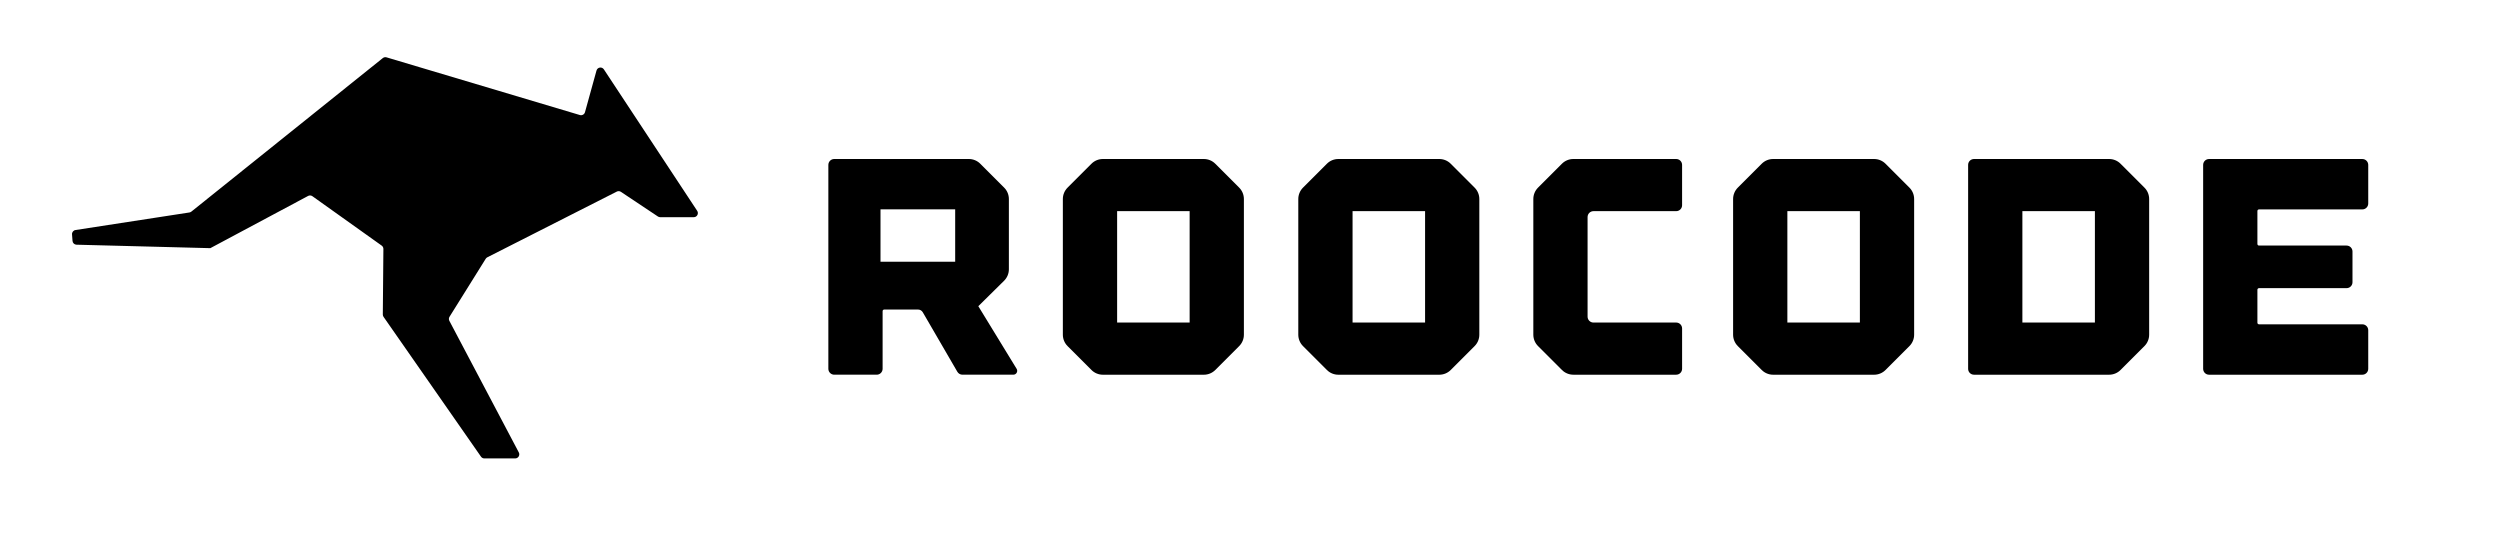
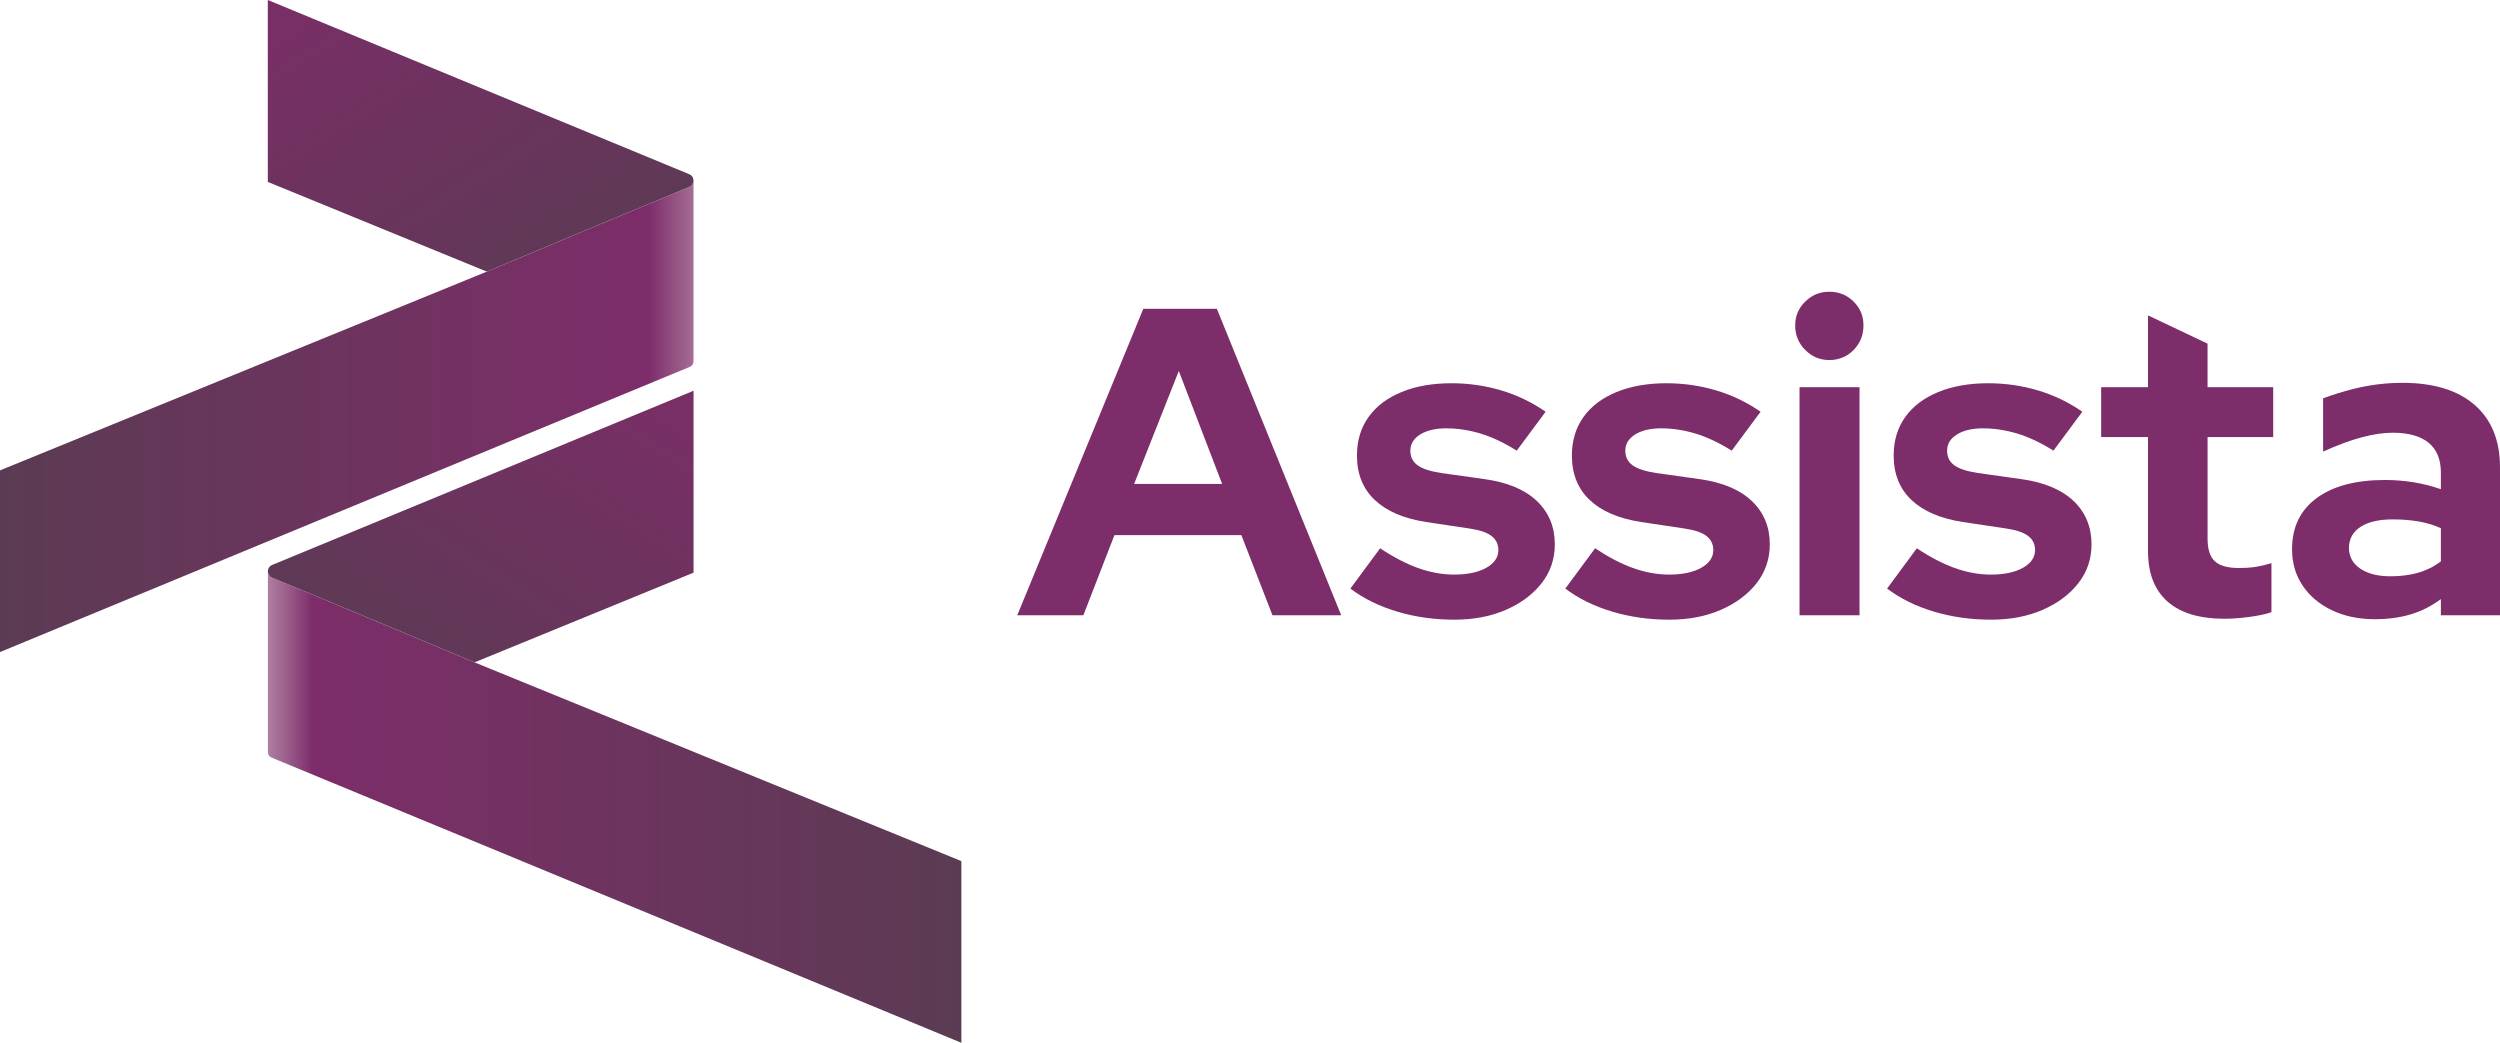
- <svg xmlns="http://www.w3.org/2000/svg" version="1.1" viewBox="0 0 421.086 89.897">
+ <svg xmlns="http://www.w3.org/2000/svg" xmlns:xlink="http://www.w3.org/1999/xlink" id="Layer_2" data-name="Layer 2" viewBox="0 0 2861.28 1193.5">
  <defs>
    <style>
      .cls-1 {
-         fill: #000;
-         stroke-width: 0px;
+         fill: url(#linear-gradient-2);
+       }
+ 
+       .cls-2 {
+         fill: #7d2d69;
+       }
+ 
+       .cls-3 {
+         fill: url(#linear-gradient-4);
+       }
+ 
+       .cls-4 {
+         fill: url(#linear-gradient-3);
+       }
+ 
+       .cls-5 {
+         fill: url(#linear-gradient);
      }
    </style>
+     <linearGradient id="linear-gradient" x1="2157.42" y1="923.76" x2="3097.25" y2="923.76" gradientTransform="translate(3257.72) rotate(-180) scale(1 -1)" gradientUnits="userSpaceOnUse">
+       <stop offset="0" stop-color="#5b3b53" />
+       <stop offset=".79" stop-color="#7d2d69" />
+       <stop offset=".82" stop-color="#9a5c8a" />
+       <stop offset=".87" stop-color="#c5a1bc" />
+       <stop offset=".91" stop-color="#e4d4e0" />
+       <stop offset=".94" stop-color="#f7f3f6" />
+       <stop offset=".96" stop-color="#fff" />
+     </linearGradient>
+     <linearGradient id="linear-gradient-2" x1="3808.17" y1="797.69" x2="3454.83" y2="239.27" gradientTransform="translate(4267.09) rotate(-180) scale(1 -1)" gradientUnits="userSpaceOnUse">
+       <stop offset="0" stop-color="#5b3b53" />
+       <stop offset=".24" stop-color="#67355b" />
+       <stop offset=".65" stop-color="#772f65" />
+       <stop offset=".97" stop-color="#7d2d69" />
+     </linearGradient>
+     <linearGradient id="linear-gradient-3" x1="-778.53" y1="476.56" x2="161.3" y2="476.56" gradientTransform="translate(778.53)" gradientUnits="userSpaceOnUse">
+       <stop offset="0" stop-color="#5b3b53" />
+       <stop offset=".79" stop-color="#7d2d69" />
+       <stop offset=".97" stop-color="#fff" />
+     </linearGradient>
+     <linearGradient id="linear-gradient-4" x1="872.22" y1="350.49" x2="518.88" y2="-207.93" gradientTransform="translate(-230.84)" xlink:href="#linear-gradient-2" />
  </defs>
-   <g id="Layer_1" data-name="Layer 1">
-     <path class="cls-1" d="M100.472,11.879l-1.941,7.02c-.103.372-.491.586-.86.476l-32.564-9.716c-.217-.065-.451-.019-.627.123l-32.251,25.863c-.094.075-.206.125-.326.143l-19.189,2.957c-.355.055-.609.374-.582.732l.083,1.103c.027.352.316.627.669.636l22.289.576.254.007,16.469-8.797c.231-.123.511-.105.724.047l11.668,8.317c.183.13.291.342.289.567l-.098,11.036c-.001.143.042.283.124.4l16.413,23.55c.129.185.34.295.565.295h5.196c.518,0,.851-.551.609-1.01l-11.698-22.161c-.114-.217-.105-.478.025-.686l6.099-9.771c.066-.106.161-.193.272-.249l21.806-11.066c.222-.112.487-.097.693.041l6.231,4.153c.113.075.246.116.382.116h5.661c.548,0,.876-.61.575-1.067l-15.72-23.83c-.325-.493-1.08-.374-1.238.196Z" />
-   </g>
-   <g id="Layer_2" data-name="Layer 2">
+   <g id="Layer_1-2" data-name="Layer 1">
    <g>
-       <path class="cls-1" d="M282.328,54.33h-13.931c-.549,0-.994-.445-.994-.994v-16.776c0-.549.445-.994.994-.994h13.931c.549,0,.994-.445.994-.994v-6.797c0-.549-.445-.994-.994-.994h-17.323c-.72,0-1.411.286-1.92.795l-4.024,4.024c-.509.509-.796,1.2-.796,1.921v22.852c0,.72.286,1.411.796,1.921l4.024,4.023c.509.509,1.2.796,1.921.796h17.323c.549,0,.994-.445.994-.994v-6.797c0-.549-.445-.994-.994-.994Z" />
-       <path class="cls-1" d="M398.893,34.278v-6.501c0-.549-.445-.994-.994-.994h-25.82c-.549,0-.994.445-.994.994v34.344c0,.549.445.994.994.994h25.82c.549,0,.994-.445.994-.994v-6.501c0-.549-.445-.994-.994-.994h-17.406c-.149,0-.269-.12-.269-.269v-5.553c0-.149.12-.269.269-.269h14.752c.549,0,.994-.445.994-.994v-5.185c0-.549-.445-.994-.994-.994h-14.752c-.149,0-.269-.12-.269-.269v-5.553c0-.149.12-.269.269-.269h17.406c.549,0,.994-.445.994-.994Z" />
-       <path class="cls-1" d="M208.718,31.602l-4.024-4.024c-.509-.509-1.2-.796-1.921-.796h-17.011c-.72,0-1.411.286-1.921.796l-4.024,4.024c-.509.509-.796,1.2-.796,1.921v22.852c0,.72.286,1.411.796,1.921l4.024,4.024c.509.509,1.2.796,1.921.796h17.011c.72,0,1.411-.286,1.921-.796l4.024-4.024c.509-.509.796-1.2.796-1.921v-22.852c0-.72-.286-1.411-.796-1.921ZM200.376,54.33h-12.214v-18.763h12.214v18.763Z" />
-       <path class="cls-1" d="M248.374,31.602l-4.024-4.024c-.509-.509-1.2-.796-1.921-.796h-17.011c-.72,0-1.411.286-1.921.796l-4.024,4.024c-.509.509-.796,1.2-.796,1.921v22.852c0,.72.286,1.411.796,1.921l4.024,4.024c.509.509,1.2.796,1.921.796h17.011c.72,0,1.411-.286,1.921-.796l4.024-4.024c.509-.509.796-1.2.796-1.921v-22.852c0-.72-.286-1.411-.796-1.921ZM240.032,54.33h-12.214v-18.763h12.214v18.763Z" />
-       <path class="cls-1" d="M321.611,31.602l-4.024-4.024c-.509-.509-1.2-.796-1.921-.796h-17.011c-.72,0-1.411.286-1.921.796l-4.024,4.024c-.509.509-.796,1.2-.796,1.921v22.852c0,.72.286,1.411.796,1.921l4.024,4.024c.509.509,1.2.796,1.921.796h17.011c.72,0,1.411-.286,1.921-.796l4.024-4.024c.509-.509.796-1.2.796-1.921v-22.852c0-.72-.286-1.411-.796-1.921ZM313.268,54.33h-12.214v-18.763h12.214v18.763Z" />
-       <path class="cls-1" d="M361.196,31.602l-4.024-4.024c-.509-.509-1.2-.796-1.921-.796h-22.757c-.549,0-.994.438-.994.987,0,5.178 0,29.18 0,34.358,0,.549.445.987.994.987h22.757c.72,0,1.411-.286,1.921-.796l4.024-4.024c.509-.509.796-1.2.796-1.921v-22.852c0-.72-.286-1.411-.795-1.921ZM352.853,54.33h-12.214v-18.763h12.214v18.763Z" />
-       <path class="cls-1" d="M171.239,62.128l-6.456-10.554,4.35-4.296c.509-.509.796-1.2.796-1.921v-11.835c0-.72-.286-1.411-.796-1.921l-4.024-4.024c-.509-.509-1.2-.796-1.921-.796h-22.672c-.549,0-.993.445-.993.993v34.344c0,.549.445.994.994.994h7.151c.549,0,.994-.445.994-.994v-9.712c0-.149.12-.269.269-.269h5.695c.33,0,.636.175.802.461l5.822,10.022c.178.305.505.492.858.492h8.572c.506,0,.818-.551.559-.985ZM160.885,44.09h-12.578v-8.835h12.578v8.835Z" />
+       <path class="cls-5" d="M556.47,763.53l-13.32-5.43-231.7-96.88s-4.58-1.83-4.86-7.19v206.87c0,2.68,1.62,5.08,4.09,6.14l789.63,326.46v-207.93l-543.84-222.03Z" />
+       <path class="cls-1" d="M306.57,653.86v.14c.07,2.89,1.69,5.78,4.86,7.19l231.7,96.88,250.66-102.66v-208.21s-482.35,199.4-482.35,199.4c-.07,0-.14.07-.21.07-.14.07-.21.14-.28.14-.28.14-.92.49-1.62,1.06l-.85.85c-.28.28-.56.7-.85,1.13-.14.21-.28.49-.35.78-.21.42-.42.92-.49,1.41-.14.56-.21,1.13-.21,1.83Z" />
+       <path class="cls-4" d="M0,538.36v207.93s789.63-326.46,789.63-326.46c2.47-1.06,4.09-3.45,4.09-6.14v-206.87c-.28,5.36-4.86,7.19-4.86,7.19l-231.7,96.88-13.32,5.43L0,538.36Z" />
+       <path class="cls-3" d="M793.73,206.66v.14c-.07,2.89-1.69,5.78-4.86,7.19l-231.7,96.88-250.66-102.66V0l482.35,199.4c.07,0,.14.07.21.07.14.07.21.14.28.14.28.14.92.49,1.62,1.06l.85.85c.28.28.56.7.85,1.13.14.21.28.49.35.78.21.42.42.92.49,1.41.14.56.21,1.13.21,1.83Z" />
    </g>
+     <g>
+       <path class="cls-2" d="M1392.73,353.44h-84.2l-144.27,350.76h75.66l35.55-91.72h145.3l35.6,91.72h78.66l-142.3-350.76ZM1298.01,553.87l51.14-129.29,49.59,129.29h-100.73Z" />
+       <path class="cls-2" d="M1758.99,573.41c-13.71-13.01-33.58-21.37-59.64-25.03l-50.11-7.04c-12.68-1.97-21.7-4.98-27.05-9.02-5.35-3.99-8.03-9.49-8.03-16.53,0-7.65,3.76-13.85,11.27-18.55,7.56-4.65,17.47-7,29.82-7,13.06,0,26.16,2.02,39.35,6.01,13.2,3.99,26.96,10.52,41.33,19.54l33.06-44.57c-16.01-11.04-33.16-19.21-51.33-24.56-18.22-5.35-37.01-8.03-56.4-8.03-21.7,0-40.76,3.33-57.11,10.05-16.39,6.67-28.98,16.2-37.8,28.55-8.88,12.35-13.29,27.05-13.29,44.1,0,21.04,6.76,37.99,20.29,50.81,13.53,12.87,33.16,21.32,58.89,25.31l50.06,7.51c11.36,1.69,19.63,4.51,24.84,8.55,5.17,3.99,7.75,9.35,7.75,16.01,0,8.36-4.6,15.12-13.76,20.29-9.2,5.21-21.51,7.8-36.87,7.8-13.67,0-27.47-2.54-41.33-7.51-13.85-5.02-28.32-12.54-43.35-22.59l-34.05,46.12c15.03,11.37,32.83,20.15,53.35,26.3,20.52,6.2,42.5,9.3,65.89,9.3,22.03,0,41.66-3.8,58.89-11.32,17.19-7.51,30.81-17.66,40.81-30.53,10.05-12.87,15.03-27.66,15.03-44.38,0-20.01-6.86-36.54-20.52-49.59Z" />
+       <path class="cls-2" d="M2004.97,573.41c-13.67-13.01-33.58-21.37-59.59-25.03l-50.11-7.04c-12.73-1.97-21.74-4.98-27.05-9.02-5.35-3.99-8.03-9.49-8.03-16.53,0-7.65,3.76-13.85,11.27-18.55,7.51-4.65,17.47-7,29.82-7,13.01,0,26.11,2.02,39.31,6.01,13.2,3.99,27,10.52,41.37,19.54l33.06-44.57c-16.06-11.04-33.16-19.21-51.38-24.56-18.22-5.35-37.01-8.03-56.35-8.03-21.74,0-40.76,3.33-57.11,10.05-16.39,6.67-29.02,16.2-37.85,28.55-8.83,12.35-13.29,27.05-13.29,44.1,0,21.04,6.76,37.99,20.29,50.81,13.53,12.87,33.16,21.32,58.89,25.31l50.11,7.51c11.37,1.69,19.63,4.51,24.8,8.55,5.17,3.99,7.75,9.35,7.75,16.01,0,8.36-4.56,15.12-13.76,20.29-9.2,5.21-21.46,7.8-36.82,7.8-13.71,0-27.47-2.54-41.33-7.51-13.9-5.02-28.32-12.54-43.35-22.59l-34.09,46.12c15.03,11.37,32.83,20.15,53.4,26.3,20.52,6.2,42.5,9.3,65.89,9.3,22.03,0,41.66-3.8,58.84-11.32,17.19-7.51,30.81-17.66,40.86-30.53,10-12.87,15.03-27.66,15.03-44.38,0-20.01-6.86-36.54-20.57-49.59Z" />
+       <path class="cls-2" d="M2121.49,345.17c-7.51-7.51-16.81-11.27-27.8-11.27s-19.91,3.76-27.57,11.27c-7.7,7.51-11.51,16.62-11.51,27.33s3.8,20.38,11.51,28.04c7.65,7.7,16.86,11.55,27.57,11.55s20.29-3.85,27.8-11.55c7.51-7.65,11.27-17,11.27-28.04s-3.76-19.82-11.27-27.33ZM2059.59,443.13v261.06h68.66v-261.06h-68.66Z" />
+       <path class="cls-2" d="M2373.25,573.41c-13.71-13.01-33.58-21.37-59.64-25.03l-50.11-7.04c-12.68-1.97-21.7-4.98-27.05-9.02-5.35-3.99-7.98-9.49-7.98-16.53,0-7.65,3.76-13.85,11.27-18.55,7.51-4.65,17.42-7,29.77-7,13.06,0,26.16,2.02,39.35,6.01,13.2,3.99,26.96,10.52,41.33,19.54l33.06-44.57c-16.01-11.04-33.16-19.21-51.33-24.56-18.22-5.35-37.01-8.03-56.4-8.03-21.7,0-40.72,3.33-57.11,10.05-16.34,6.67-28.98,16.2-37.8,28.55-8.88,12.35-13.29,27.05-13.29,44.1,0,21.04,6.76,37.99,20.29,50.81,13.53,12.87,33.16,21.32,58.89,25.31l50.11,7.51c11.32,1.69,19.58,4.51,24.8,8.55,5.17,3.99,7.75,9.35,7.75,16.01,0,8.36-4.6,15.12-13.76,20.29-9.2,5.21-21.46,7.8-36.87,7.8-13.67,0-27.47-2.54-41.33-7.51-13.85-5.02-28.32-12.54-43.35-22.59l-34.05,46.12c15.03,11.37,32.83,20.15,53.35,26.3,20.57,6.2,42.5,9.3,65.89,9.3,22.07,0,41.66-3.8,58.89-11.32,17.19-7.51,30.81-17.66,40.81-30.53,10.05-12.87,15.03-27.66,15.03-44.38,0-20.01-6.86-36.54-20.52-49.59Z" />
+       <path class="cls-2" d="M2832.21,463.42c-19.4-16.86-46.96-25.27-82.7-25.27-18.69,0-37.38,2.3-56.12,7-11.13,2.82-22.68,6.34-34.56,10.71v60.96c16.39-7.37,31.09-12.82,44.1-16.3,13.06-3.52,24.89-5.26,35.6-5.26,18.03,0,31.7,3.85,41.09,11.51,9.35,7.7,13.99,19.07,13.99,34.09v19.02c-20.05-7-41.42-10.52-64.1-10.52-33.44,0-59.45,6.95-78.19,20.8-18.69,13.85-28.04,33.3-28.04,58.37,0,15.69,3.99,29.54,12.02,41.56,8.03,12.02,19.21,21.46,33.58,28.32,14.32,6.86,30.71,10.28,49.08,10.28,15.03,0,28.74-1.83,41.09-5.54,12.35-3.66,23.9-9.49,34.56-17.52v18.55h67.67v-169.35c0-30.76-9.72-54.57-29.07-71.43ZM2793.61,642.53c-7.98,6.01-16.77,10.38-26.3,13.06-9.53,2.68-19.96,3.99-31.32,3.99-14.37,0-25.88-2.91-34.56-8.73-8.69-5.87-13.01-13.81-13.01-23.81s4.41-18.36,13.24-24.04c8.88-5.68,21.13-8.55,36.87-8.55,10.33,0,20.01.75,29.02,2.25,9.06,1.5,17.7,4.09,26.06,7.8v38.04Z" />
+     </g>
+     <path class="cls-2" d="M2526.58,500.24v116.28c0,12.02,2.72,20.62,8.27,25.78,5.49,5.21,14.75,7.8,27.8,7.8,7,0,13.29-.42,18.78-1.27,5.49-.85,11.6-2.25,18.27-4.27v56.12c-7,2.35-15.69,4.18-26.02,5.49-10.38,1.36-19.58,2.02-27.57,2.02-28.74,0-50.53-6.57-65.42-19.77-14.84-13.2-22.26-32.31-22.26-57.39v-130.79h-53.63v-57.11h53.63v-82.18l68.14,32.36v49.83h75.14v57.11h-75.14Z" />
  </g>
</svg>
